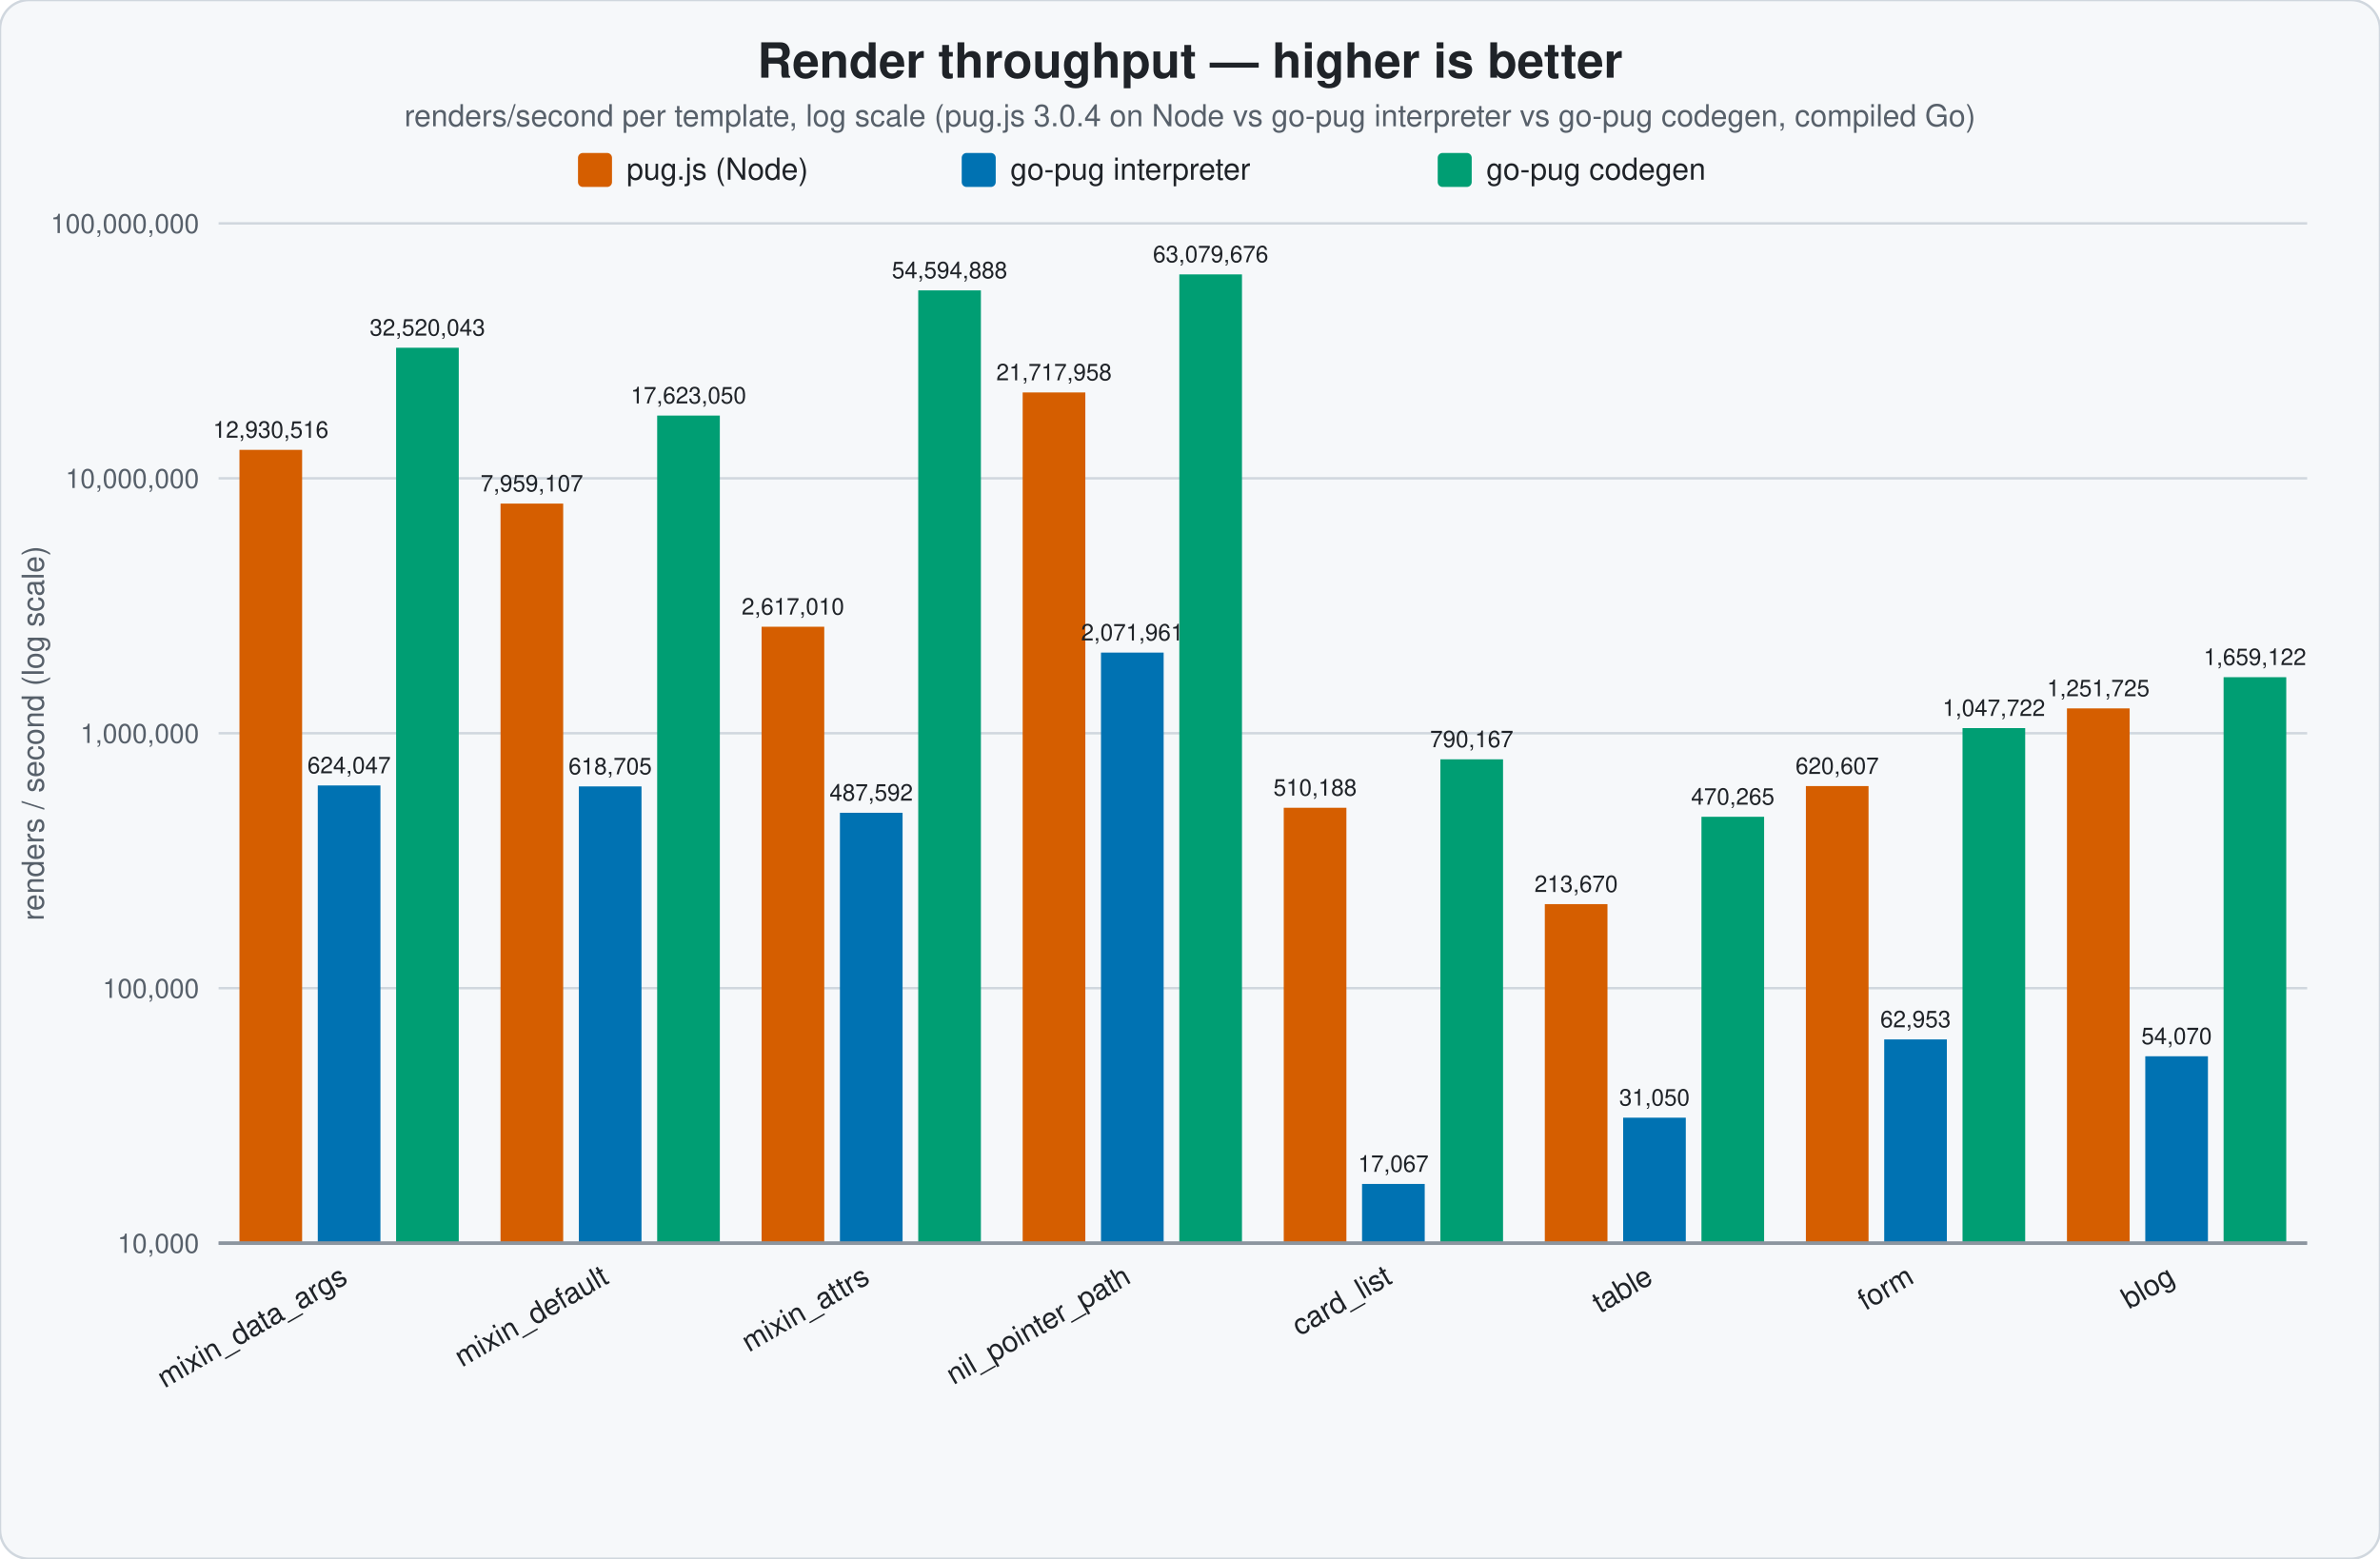
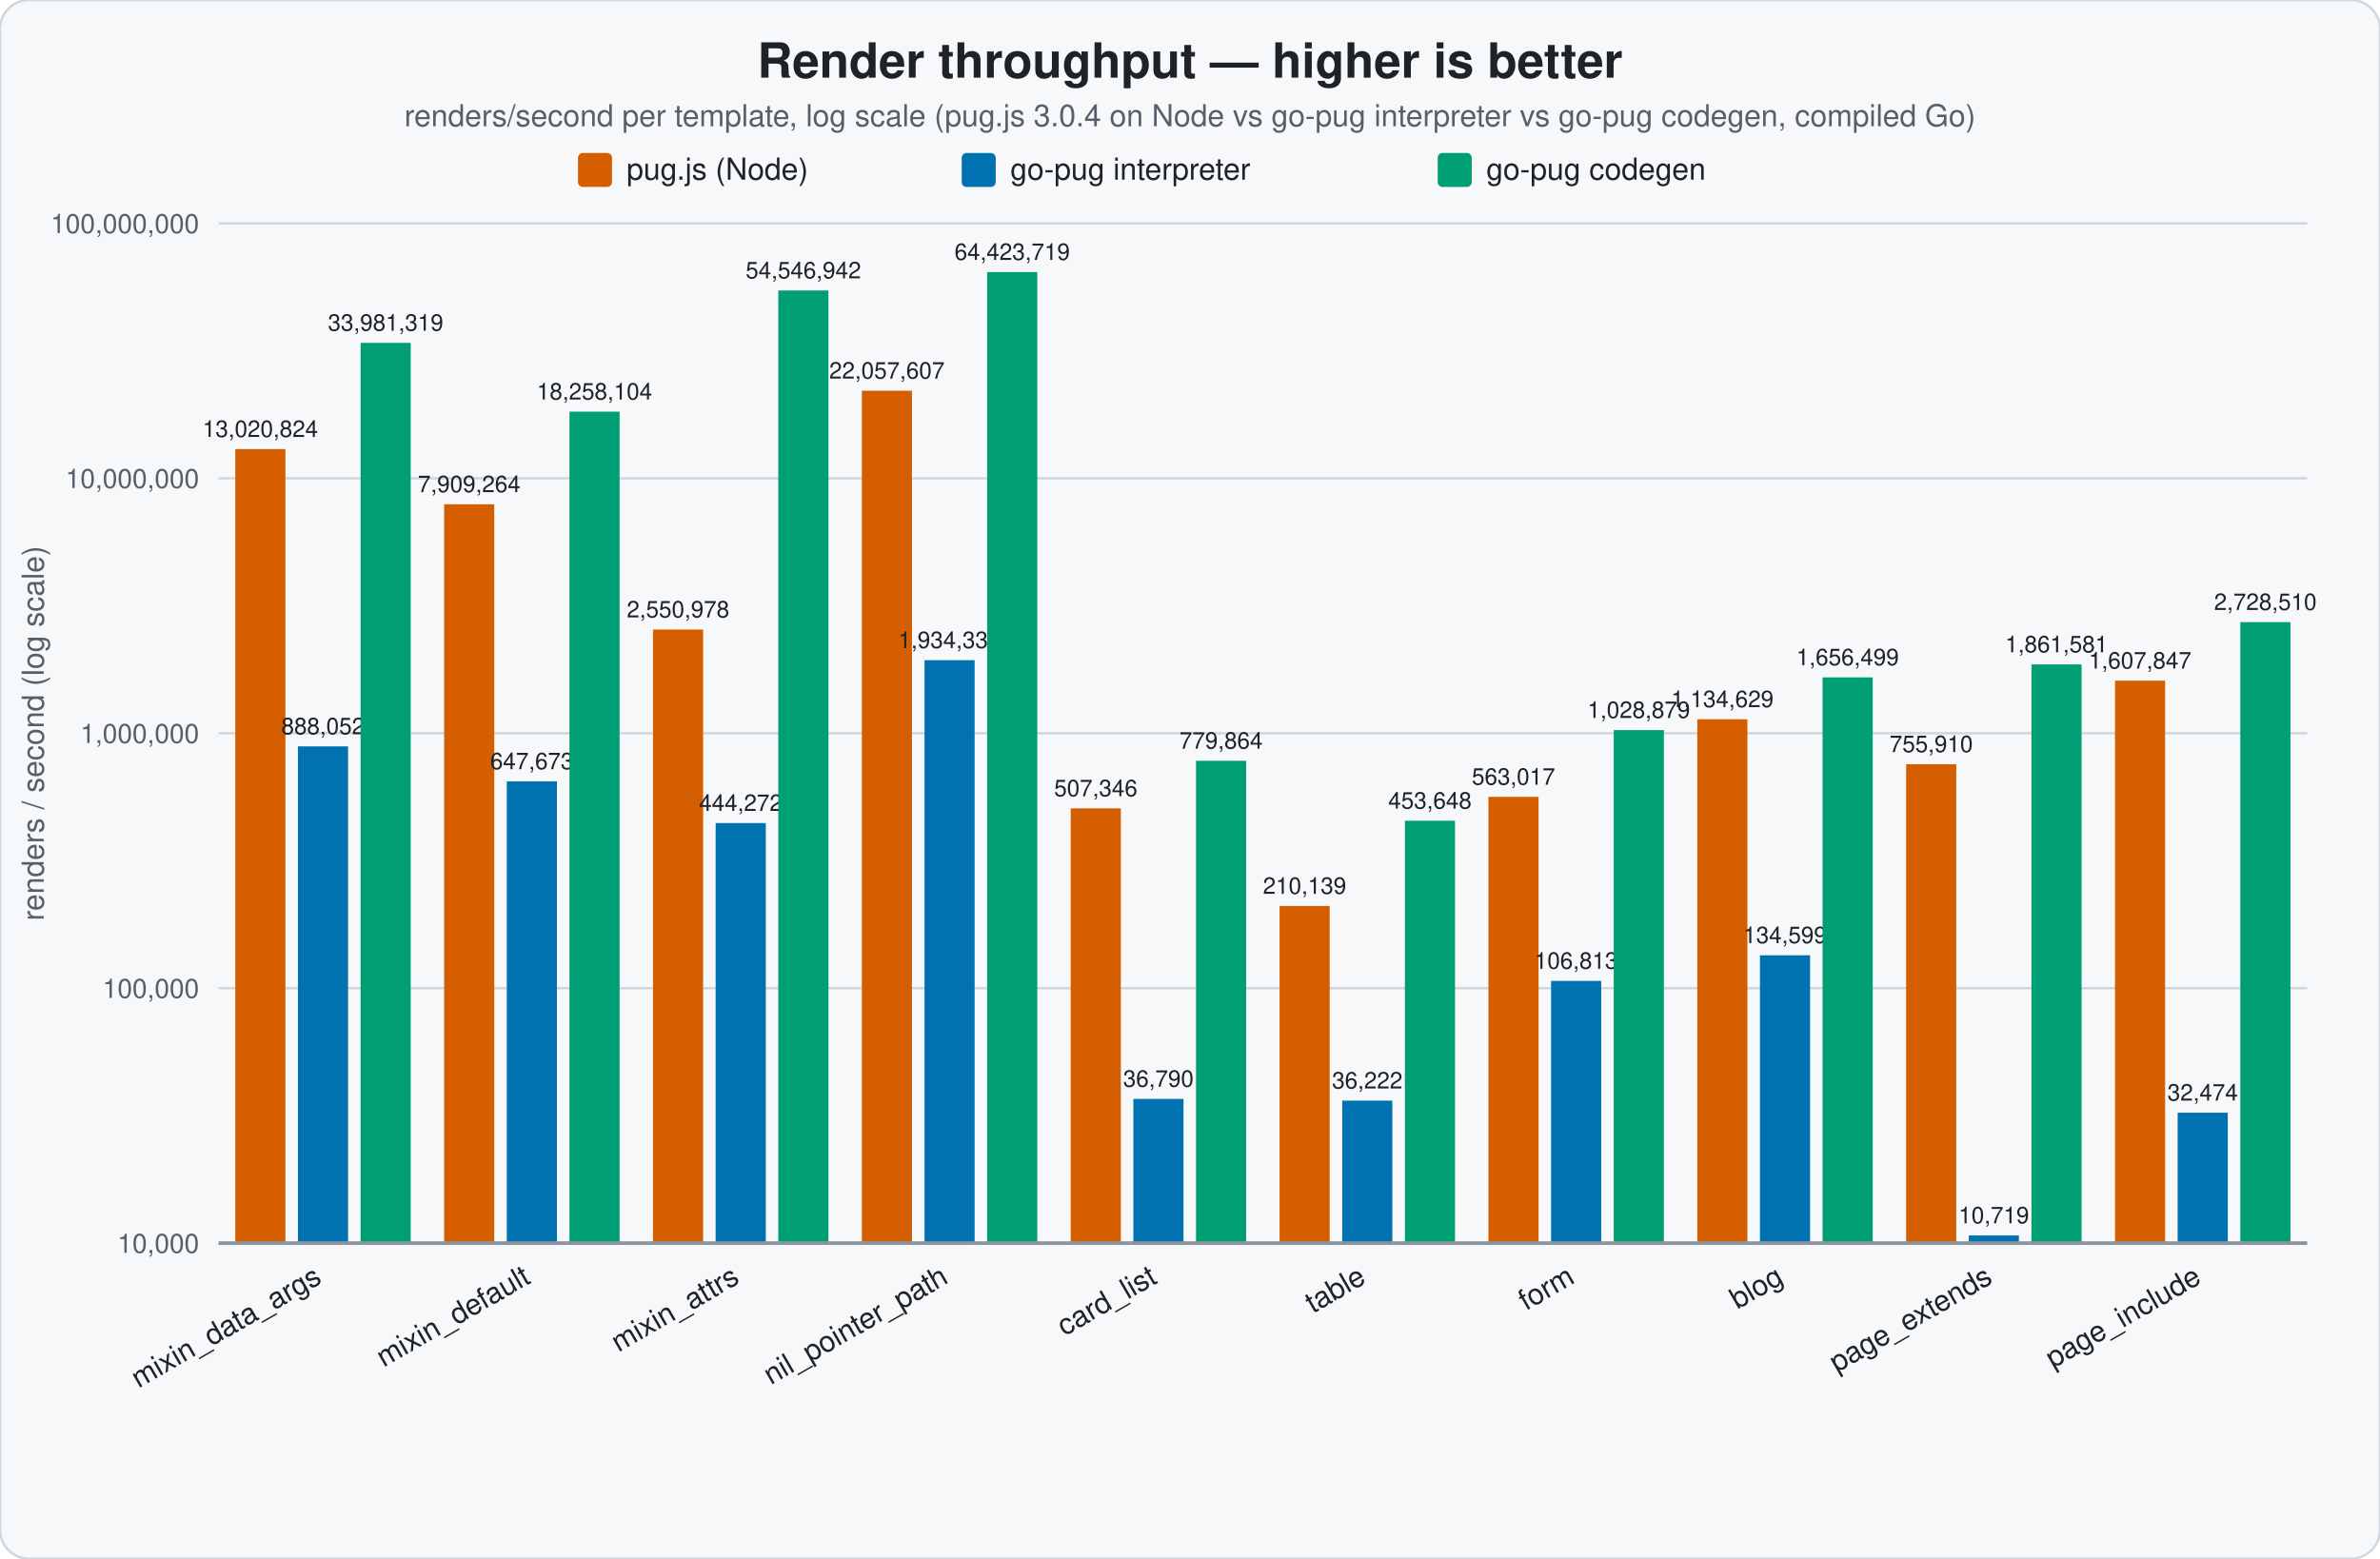
<svg xmlns="http://www.w3.org/2000/svg" viewBox="0 0 980 642" width="980" height="642" font-family="-apple-system, BlinkMacSystemFont, 'Segoe UI', Helvetica, Arial, sans-serif">
  <rect x="0" y="0" width="980" height="642" rx="12" fill="#f6f8fa" stroke="#d0d7de" stroke-width="1" />
  <text x="490" y="32" font-size="20" font-weight="700" fill="#1f2328" text-anchor="middle">Render throughput — higher is better</text>
  <text x="490" y="52" font-size="12.5" fill="#57606a" text-anchor="middle">renders/second per template, log scale (pug.js 3.0.4 on Node vs go-pug interpreter vs go-pug codegen, compiled Go)</text>
  <rect x="238" y="63" width="14" height="14" rx="2" fill="#d55e00" />
  <text x="258" y="74" font-size="12.5" fill="#1f2328">pug.js (Node)</text>
  <rect x="396" y="63" width="14" height="14" rx="2" fill="#0072b2" />
  <text x="416" y="74" font-size="12.5" fill="#1f2328">go-pug interpreter</text>
  <rect x="592" y="63" width="14" height="14" rx="2" fill="#009e73" />
  <text x="612" y="74" font-size="12.5" fill="#1f2328">go-pug codegen</text>
  <line x1="90" y1="512" x2="950" y2="512" stroke="#d0d7de" stroke-width="1" />
  <text x="82" y="516" font-size="11" fill="#57606a" text-anchor="end">10,000</text>
  <line x1="90" y1="407" x2="950" y2="407" stroke="#d0d7de" stroke-width="1" />
  <text x="82" y="411" font-size="11" fill="#57606a" text-anchor="end">100,000</text>
  <line x1="90" y1="302" x2="950" y2="302" stroke="#d0d7de" stroke-width="1" />
  <text x="82" y="306" font-size="11" fill="#57606a" text-anchor="end">1,000,000</text>
  <line x1="90" y1="197" x2="950" y2="197" stroke="#d0d7de" stroke-width="1" />
  <text x="82" y="201" font-size="11" fill="#57606a" text-anchor="end">10,000,000</text>
  <line x1="90" y1="92" x2="950" y2="92" stroke="#d0d7de" stroke-width="1" />
  <text x="82" y="96" font-size="11" fill="#57606a" text-anchor="end">100,000,000</text>
  <text x="18" y="302" font-size="12.5" fill="#57606a" text-anchor="middle" transform="rotate(-90 18 302)">renders / second (log scale)</text>
-   <rect x="98.6" y="185.28" width="25.8" height="326.72" fill="#d55e00" />
-   <text x="111.5" y="180.28" font-size="9.5" fill="#1f2328" text-anchor="middle">12,930,516</text>
-   <rect x="130.85" y="323.502" width="25.8" height="188.498" fill="#0072b2" />
-   <text x="143.75" y="318.502" font-size="9.5" fill="#1f2328" text-anchor="middle">624,047</text>
-   <rect x="163.1" y="143.224" width="25.8" height="368.776" fill="#009e73" />
-   <text x="176" y="138.224" font-size="9.5" fill="#1f2328" text-anchor="middle">32,520,043</text>
-   <text x="143.75" y="528" font-size="12" fill="#1f2328" text-anchor="end" transform="rotate(-30 143.75 528)">mixin_data_args</text>
-   <rect x="206.1" y="207.409" width="25.8" height="304.591" fill="#d55e00" />
-   <text x="219" y="202.409" font-size="9.5" fill="#1f2328" text-anchor="middle">7,959,107</text>
-   <rect x="238.35" y="323.894" width="25.8" height="188.106" fill="#0072b2" />
-   <text x="251.25" y="318.894" font-size="9.5" fill="#1f2328" text-anchor="middle">618,705</text>
-   <rect x="270.6" y="171.161" width="25.8" height="340.839" fill="#009e73" />
-   <text x="283.5" y="166.161" font-size="9.5" fill="#1f2328" text-anchor="middle">17,623,050</text>
-   <text x="251.25" y="528" font-size="12" fill="#1f2328" text-anchor="end" transform="rotate(-30 251.25 528)">mixin_default</text>
-   <rect x="313.6" y="258.13" width="25.8" height="253.87" fill="#d55e00" />
-   <text x="326.5" y="253.13" font-size="9.5" fill="#1f2328" text-anchor="middle">2,617,010</text>
-   <rect x="345.85" y="334.754" width="25.8" height="177.246" fill="#0072b2" />
-   <text x="358.75" y="329.754" font-size="9.5" fill="#1f2328" text-anchor="middle">487,592</text>
-   <rect x="378.1" y="119.599" width="25.8" height="392.401" fill="#009e73" />
-   <text x="391" y="114.599" font-size="9.5" fill="#1f2328" text-anchor="middle">54,594,888</text>
-   <text x="358.75" y="528" font-size="12" fill="#1f2328" text-anchor="end" transform="rotate(-30 358.75 528)">mixin_attrs</text>
-   <rect x="421.1" y="161.634" width="25.8" height="350.366" fill="#d55e00" />
-   <text x="434" y="156.634" font-size="9.5" fill="#1f2328" text-anchor="middle">21,717,958</text>
-   <rect x="453.35" y="268.78" width="25.8" height="243.22" fill="#0072b2" />
-   <text x="466.25" y="263.78" font-size="9.5" fill="#1f2328" text-anchor="middle">2,071,961</text>
-   <rect x="485.6" y="113.012" width="25.8" height="398.988" fill="#009e73" />
-   <text x="498.5" y="108.012" font-size="9.5" fill="#1f2328" text-anchor="middle">63,079,676</text>
-   <text x="466.25" y="528" font-size="12" fill="#1f2328" text-anchor="end" transform="rotate(-30 466.25 528)">nil_pointer_path</text>
-   <rect x="528.6" y="332.688" width="25.8" height="179.312" fill="#d55e00" />
-   <text x="541.5" y="327.688" font-size="9.5" fill="#1f2328" text-anchor="middle">510,188</text>
-   <rect x="560.85" y="487.623" width="25.8" height="24.377" fill="#0072b2" />
-   <text x="573.75" y="482.623" font-size="9.5" fill="#1f2328" text-anchor="middle">17,067</text>
-   <rect x="593.1" y="312.74" width="25.8" height="199.26" fill="#009e73" />
-   <text x="606" y="307.74" font-size="9.5" fill="#1f2328" text-anchor="middle">790,167</text>
-   <text x="573.75" y="528" font-size="12" fill="#1f2328" text-anchor="end" transform="rotate(-30 573.75 528)">card_list</text>
-   <rect x="636.1" y="372.377" width="25.8" height="139.623" fill="#d55e00" />
-   <text x="649" y="367.377" font-size="9.5" fill="#1f2328" text-anchor="middle">213,670</text>
-   <rect x="668.35" y="460.333" width="25.8" height="51.667" fill="#0072b2" />
-   <text x="681.25" y="455.333" font-size="9.5" fill="#1f2328" text-anchor="middle">31,050</text>
-   <rect x="700.6" y="336.404" width="25.8" height="175.596" fill="#009e73" />
-   <text x="713.5" y="331.404" font-size="9.5" fill="#1f2328" text-anchor="middle">470,265</text>
-   <text x="681.25" y="528" font-size="12" fill="#1f2328" text-anchor="end" transform="rotate(-30 681.25 528)">table</text>
-   <rect x="743.6" y="323.754" width="25.8" height="188.246" fill="#d55e00" />
-   <text x="756.5" y="318.754" font-size="9.5" fill="#1f2328" text-anchor="middle">620,607</text>
-   <rect x="775.85" y="428.103" width="25.8" height="83.897" fill="#0072b2" />
-   <text x="788.75" y="423.103" font-size="9.5" fill="#1f2328" text-anchor="middle">62,953</text>
-   <rect x="808.1" y="299.874" width="25.8" height="212.126" fill="#009e73" />
-   <text x="821" y="294.874" font-size="9.5" fill="#1f2328" text-anchor="middle">1,047,722</text>
-   <text x="788.75" y="528" font-size="12" fill="#1f2328" text-anchor="end" transform="rotate(-30 788.75 528)">form</text>
-   <rect x="851.1" y="291.762" width="25.8" height="220.238" fill="#d55e00" />
-   <text x="864" y="286.762" font-size="9.5" fill="#1f2328" text-anchor="middle">1,251,725</text>
-   <rect x="883.35" y="435.04" width="25.8" height="76.96" fill="#0072b2" />
-   <text x="896.25" y="430.04" font-size="9.5" fill="#1f2328" text-anchor="middle">54,070</text>
-   <rect x="915.6" y="278.913" width="25.8" height="233.087" fill="#009e73" />
-   <text x="928.5" y="273.913" font-size="9.5" fill="#1f2328" text-anchor="middle">1,659,122</text>
-   <text x="896.25" y="528" font-size="12" fill="#1f2328" text-anchor="end" transform="rotate(-30 896.25 528)">blog</text>
+   <rect x="96.88" y="184.963" width="20.64" height="327.037" fill="#d55e00" />
+   <text x="107.2" y="179.963" font-size="9.5" fill="#1f2328" text-anchor="middle">13,020,824</text>
+   <rect x="122.68" y="307.414" width="20.64" height="204.586" fill="#0072b2" />
+   <text x="133" y="302.414" font-size="9.5" fill="#1f2328" text-anchor="middle">888,052</text>
+   <rect x="148.48" y="141.22" width="20.64" height="370.78" fill="#009e73" />
+   <text x="158.8" y="136.22" font-size="9.5" fill="#1f2328" text-anchor="middle">33,981,319</text>
+   <text x="133" y="528" font-size="12" fill="#1f2328" text-anchor="end" transform="rotate(-30 133 528)">mixin_data_args</text>
+   <rect x="182.88" y="207.696" width="20.64" height="304.304" fill="#d55e00" />
+   <text x="193.2" y="202.696" font-size="9.5" fill="#1f2328" text-anchor="middle">7,909,264</text>
+   <rect x="208.68" y="321.808" width="20.64" height="190.192" fill="#0072b2" />
+   <text x="219" y="316.808" font-size="9.5" fill="#1f2328" text-anchor="middle">647,673</text>
+   <rect x="234.48" y="169.547" width="20.64" height="342.453" fill="#009e73" />
+   <text x="244.8" y="164.547" font-size="9.5" fill="#1f2328" text-anchor="middle">18,258,104</text>
+   <text x="219" y="528" font-size="12" fill="#1f2328" text-anchor="end" transform="rotate(-30 219 528)">mixin_default</text>
+   <rect x="268.88" y="259.296" width="20.64" height="252.704" fill="#d55e00" />
+   <text x="279.2" y="254.296" font-size="9.5" fill="#1f2328" text-anchor="middle">2,550,978</text>
+   <rect x="294.68" y="338.997" width="20.64" height="173.003" fill="#0072b2" />
+   <text x="305" y="333.997" font-size="9.5" fill="#1f2328" text-anchor="middle">444,272</text>
+   <rect x="320.48" y="119.639" width="20.64" height="392.361" fill="#009e73" />
+   <text x="330.8" y="114.639" font-size="9.5" fill="#1f2328" text-anchor="middle">54,546,942</text>
+   <text x="305" y="528" font-size="12" fill="#1f2328" text-anchor="end" transform="rotate(-30 305 528)">mixin_attrs</text>
+   <rect x="354.88" y="160.926" width="20.64" height="351.074" fill="#d55e00" />
+   <text x="365.2" y="155.926" font-size="9.5" fill="#1f2328" text-anchor="middle">22,057,607</text>
+   <rect x="380.68" y="271.914" width="20.64" height="240.086" fill="#0072b2" />
+   <text x="391" y="266.914" font-size="9.5" fill="#1f2328" text-anchor="middle">1,934,334</text>
+   <rect x="406.48" y="112.05" width="20.64" height="399.95" fill="#009e73" />
+   <text x="416.8" y="107.05" font-size="9.5" fill="#1f2328" text-anchor="middle">64,423,719</text>
+   <text x="391" y="528" font-size="12" fill="#1f2328" text-anchor="end" transform="rotate(-30 391 528)">nil_pointer_path</text>
+   <rect x="440.88" y="332.943" width="20.64" height="179.057" fill="#d55e00" />
+   <text x="451.2" y="327.943" font-size="9.5" fill="#1f2328" text-anchor="middle">507,346</text>
+   <rect x="466.68" y="452.598" width="20.64" height="59.402" fill="#0072b2" />
+   <text x="477" y="447.598" font-size="9.5" fill="#1f2328" text-anchor="middle">36,790</text>
+   <rect x="492.48" y="313.338" width="20.64" height="198.662" fill="#009e73" />
+   <text x="502.8" y="308.338" font-size="9.5" fill="#1f2328" text-anchor="middle">779,864</text>
+   <text x="477" y="528" font-size="12" fill="#1f2328" text-anchor="end" transform="rotate(-30 477 528)">card_list</text>
+   <rect x="526.88" y="373.137" width="20.64" height="138.863" fill="#d55e00" />
+   <text x="537.2" y="368.137" font-size="9.5" fill="#1f2328" text-anchor="middle">210,139</text>
+   <rect x="552.68" y="453.308" width="20.64" height="58.692" fill="#0072b2" />
+   <text x="563" y="448.308" font-size="9.5" fill="#1f2328" text-anchor="middle">36,222</text>
+   <rect x="578.48" y="338.045" width="20.64" height="173.955" fill="#009e73" />
+   <text x="588.8" y="333.045" font-size="9.5" fill="#1f2328" text-anchor="middle">453,648</text>
+   <text x="563" y="528" font-size="12" fill="#1f2328" text-anchor="end" transform="rotate(-30 563 528)">table</text>
+   <rect x="612.88" y="328.195" width="20.64" height="183.805" fill="#d55e00" />
+   <text x="623.2" y="323.195" font-size="9.5" fill="#1f2328" text-anchor="middle">563,017</text>
+   <rect x="638.68" y="403.994" width="20.64" height="108.006" fill="#0072b2" />
+   <text x="649" y="398.994" font-size="9.5" fill="#1f2328" text-anchor="middle">106,813</text>
+   <rect x="664.48" y="300.702" width="20.64" height="211.298" fill="#009e73" />
+   <text x="674.8" y="295.702" font-size="9.5" fill="#1f2328" text-anchor="middle">1,028,879</text>
+   <text x="649" y="528" font-size="12" fill="#1f2328" text-anchor="end" transform="rotate(-30 649 528)">form</text>
+   <rect x="698.88" y="296.24" width="20.64" height="215.76" fill="#d55e00" />
+   <text x="709.2" y="291.24" font-size="9.5" fill="#1f2328" text-anchor="middle">1,134,629</text>
+   <rect x="724.68" y="393.451" width="20.64" height="118.549" fill="#0072b2" />
+   <text x="735" y="388.451" font-size="9.5" fill="#1f2328" text-anchor="middle">134,599</text>
+   <rect x="750.48" y="278.985" width="20.64" height="233.015" fill="#009e73" />
+   <text x="760.8" y="273.985" font-size="9.5" fill="#1f2328" text-anchor="middle">1,656,499</text>
+   <text x="735" y="528" font-size="12" fill="#1f2328" text-anchor="end" transform="rotate(-30 735 528)">blog</text>
+   <rect x="784.88" y="314.761" width="20.64" height="197.239" fill="#d55e00" />
+   <text x="795.2" y="309.761" font-size="9.5" fill="#1f2328" text-anchor="middle">755,910</text>
+   <rect x="810.68" y="508.833" width="20.64" height="3.167" fill="#0072b2" />
+   <text x="821" y="503.833" font-size="9.5" fill="#1f2328" text-anchor="middle">10,719</text>
+   <rect x="836.48" y="273.662" width="20.64" height="238.338" fill="#009e73" />
+   <text x="846.8" y="268.662" font-size="9.5" fill="#1f2328" text-anchor="middle">1,861,581</text>
+   <text x="821" y="528" font-size="12" fill="#1f2328" text-anchor="end" transform="rotate(-30 821 528)">page_extends</text>
+   <rect x="870.88" y="280.344" width="20.64" height="231.656" fill="#d55e00" />
+   <text x="881.2" y="275.344" font-size="9.5" fill="#1f2328" text-anchor="middle">1,607,847</text>
+   <rect x="896.68" y="458.289" width="20.64" height="53.711" fill="#0072b2" />
+   <text x="907" y="453.289" font-size="9.5" fill="#1f2328" text-anchor="middle">32,474</text>
+   <rect x="922.48" y="256.228" width="20.64" height="255.772" fill="#009e73" />
+   <text x="932.8" y="251.228" font-size="9.5" fill="#1f2328" text-anchor="middle">2,728,510</text>
+   <text x="907" y="528" font-size="12" fill="#1f2328" text-anchor="end" transform="rotate(-30 907 528)">page_include</text>
  <line x1="90" y1="512" x2="950" y2="512" stroke="#8c959f" stroke-width="1.5" />
</svg>
